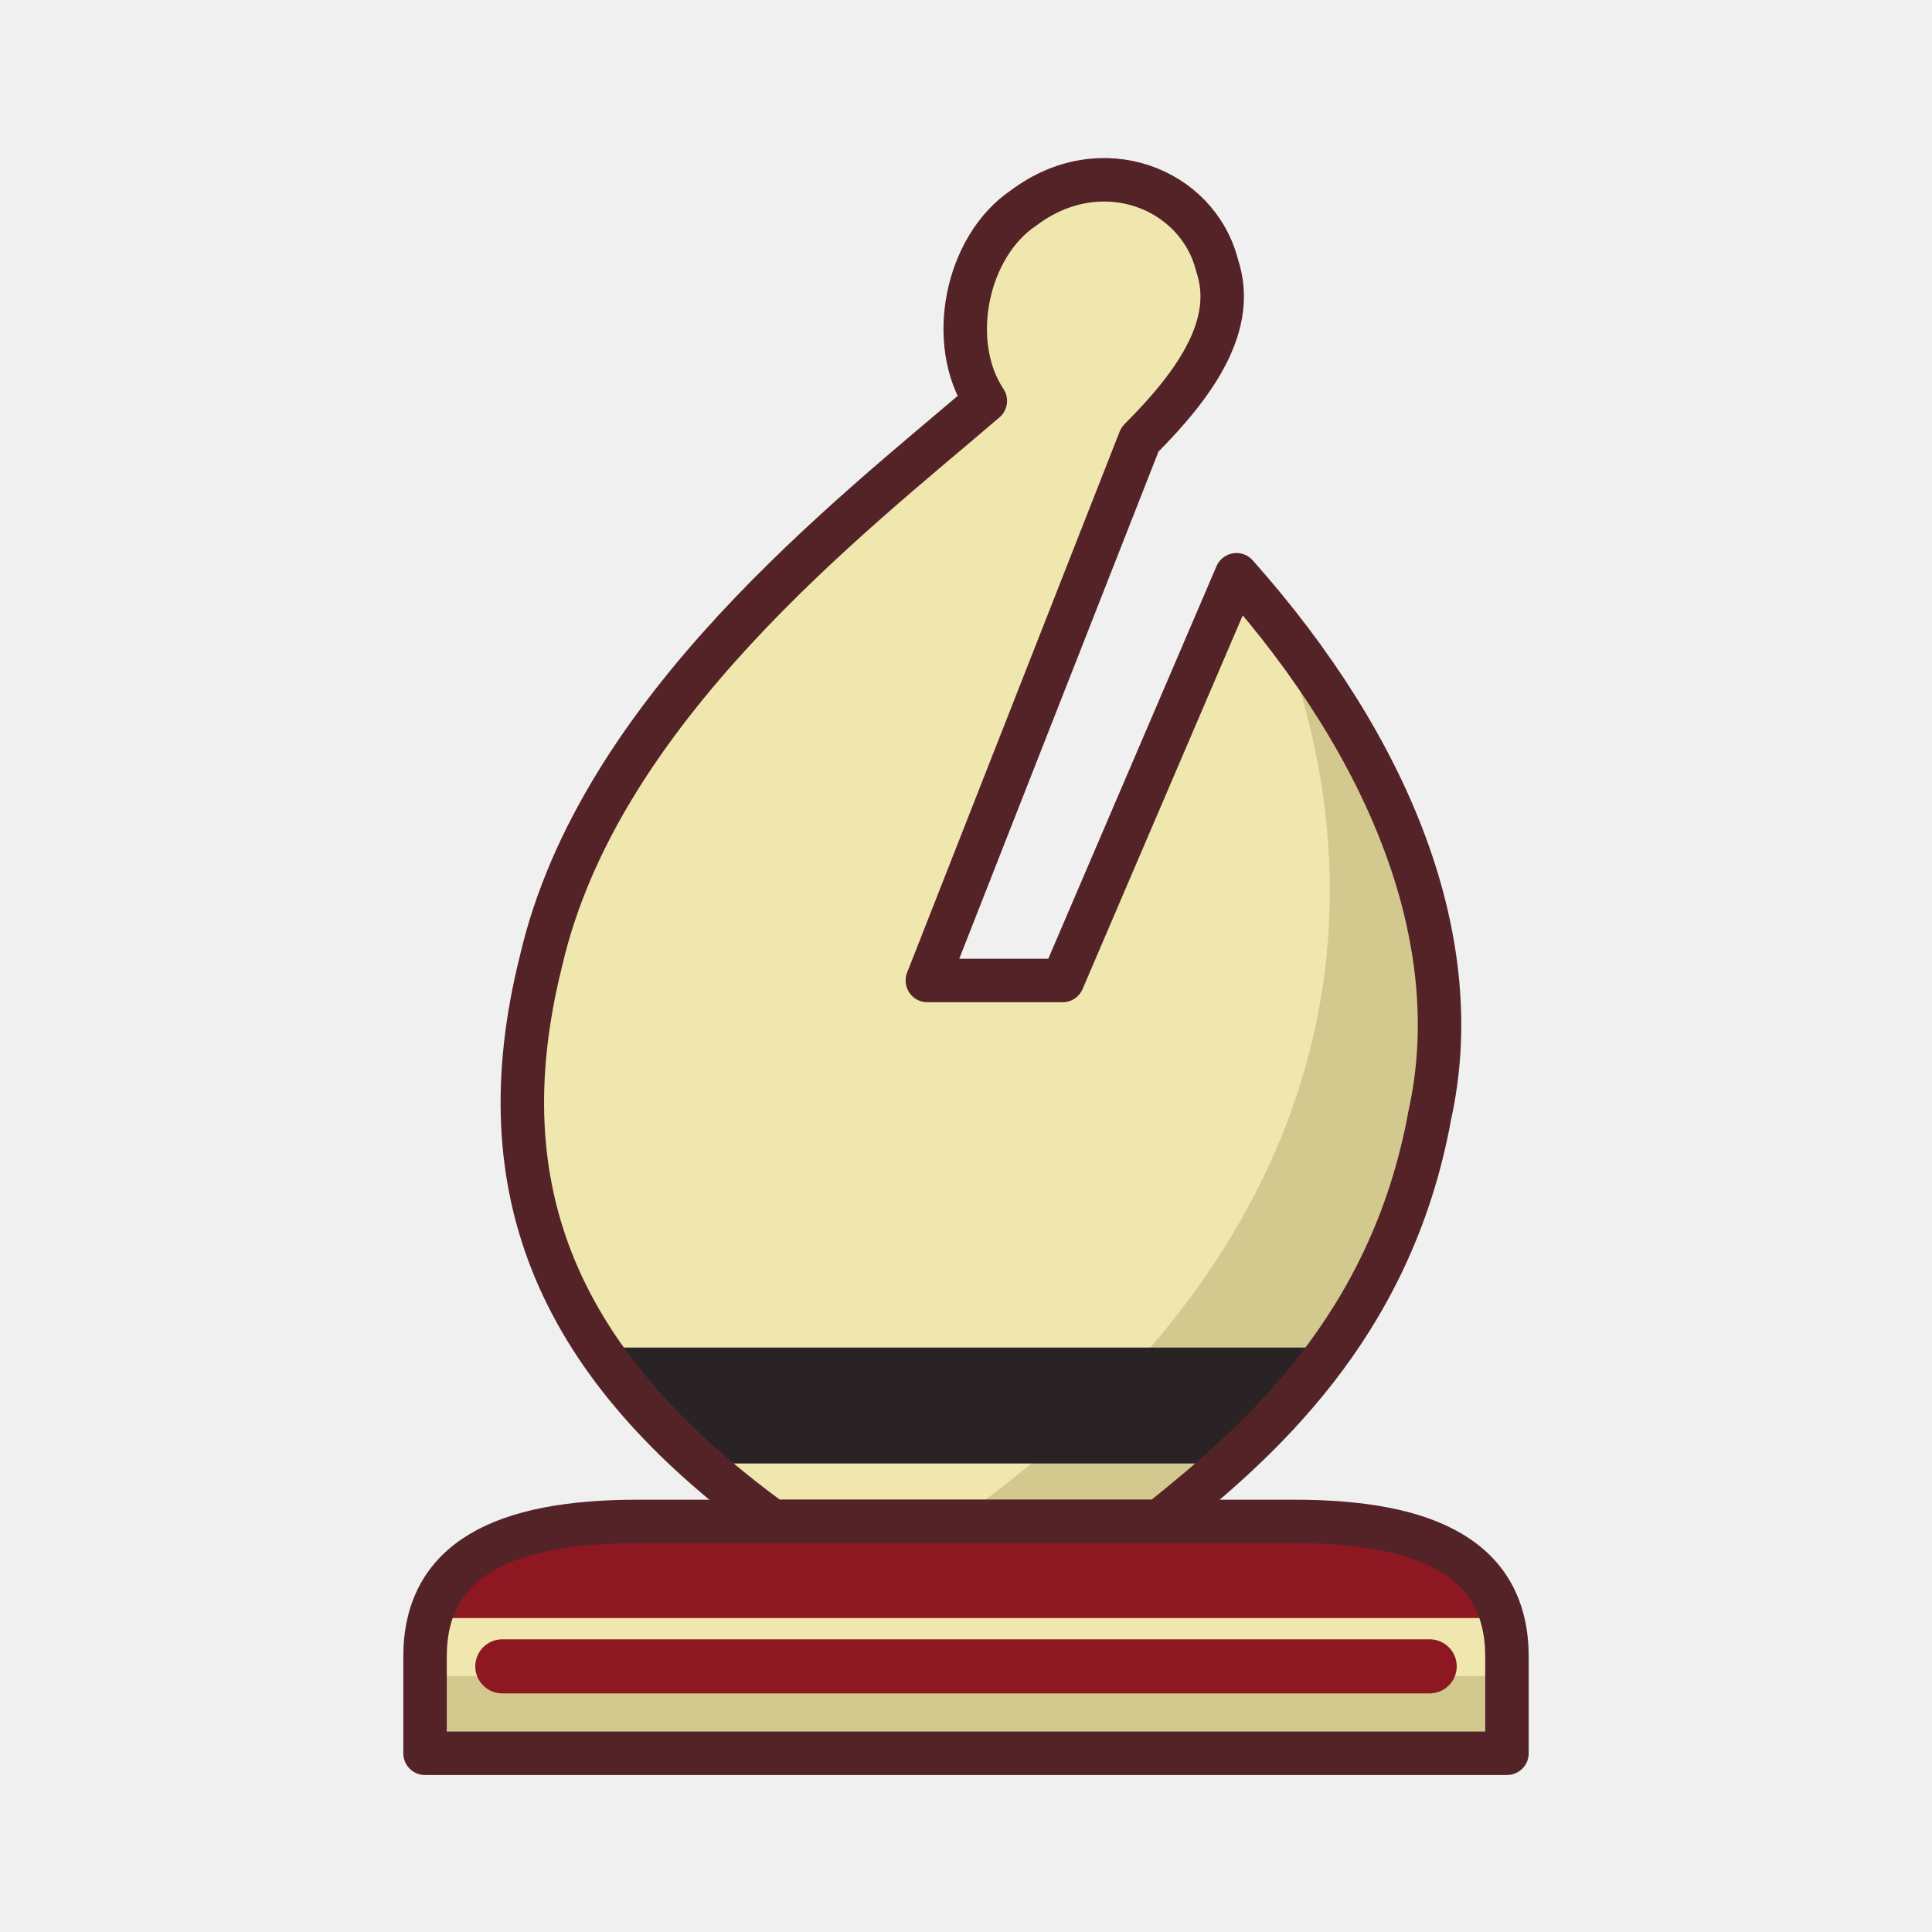
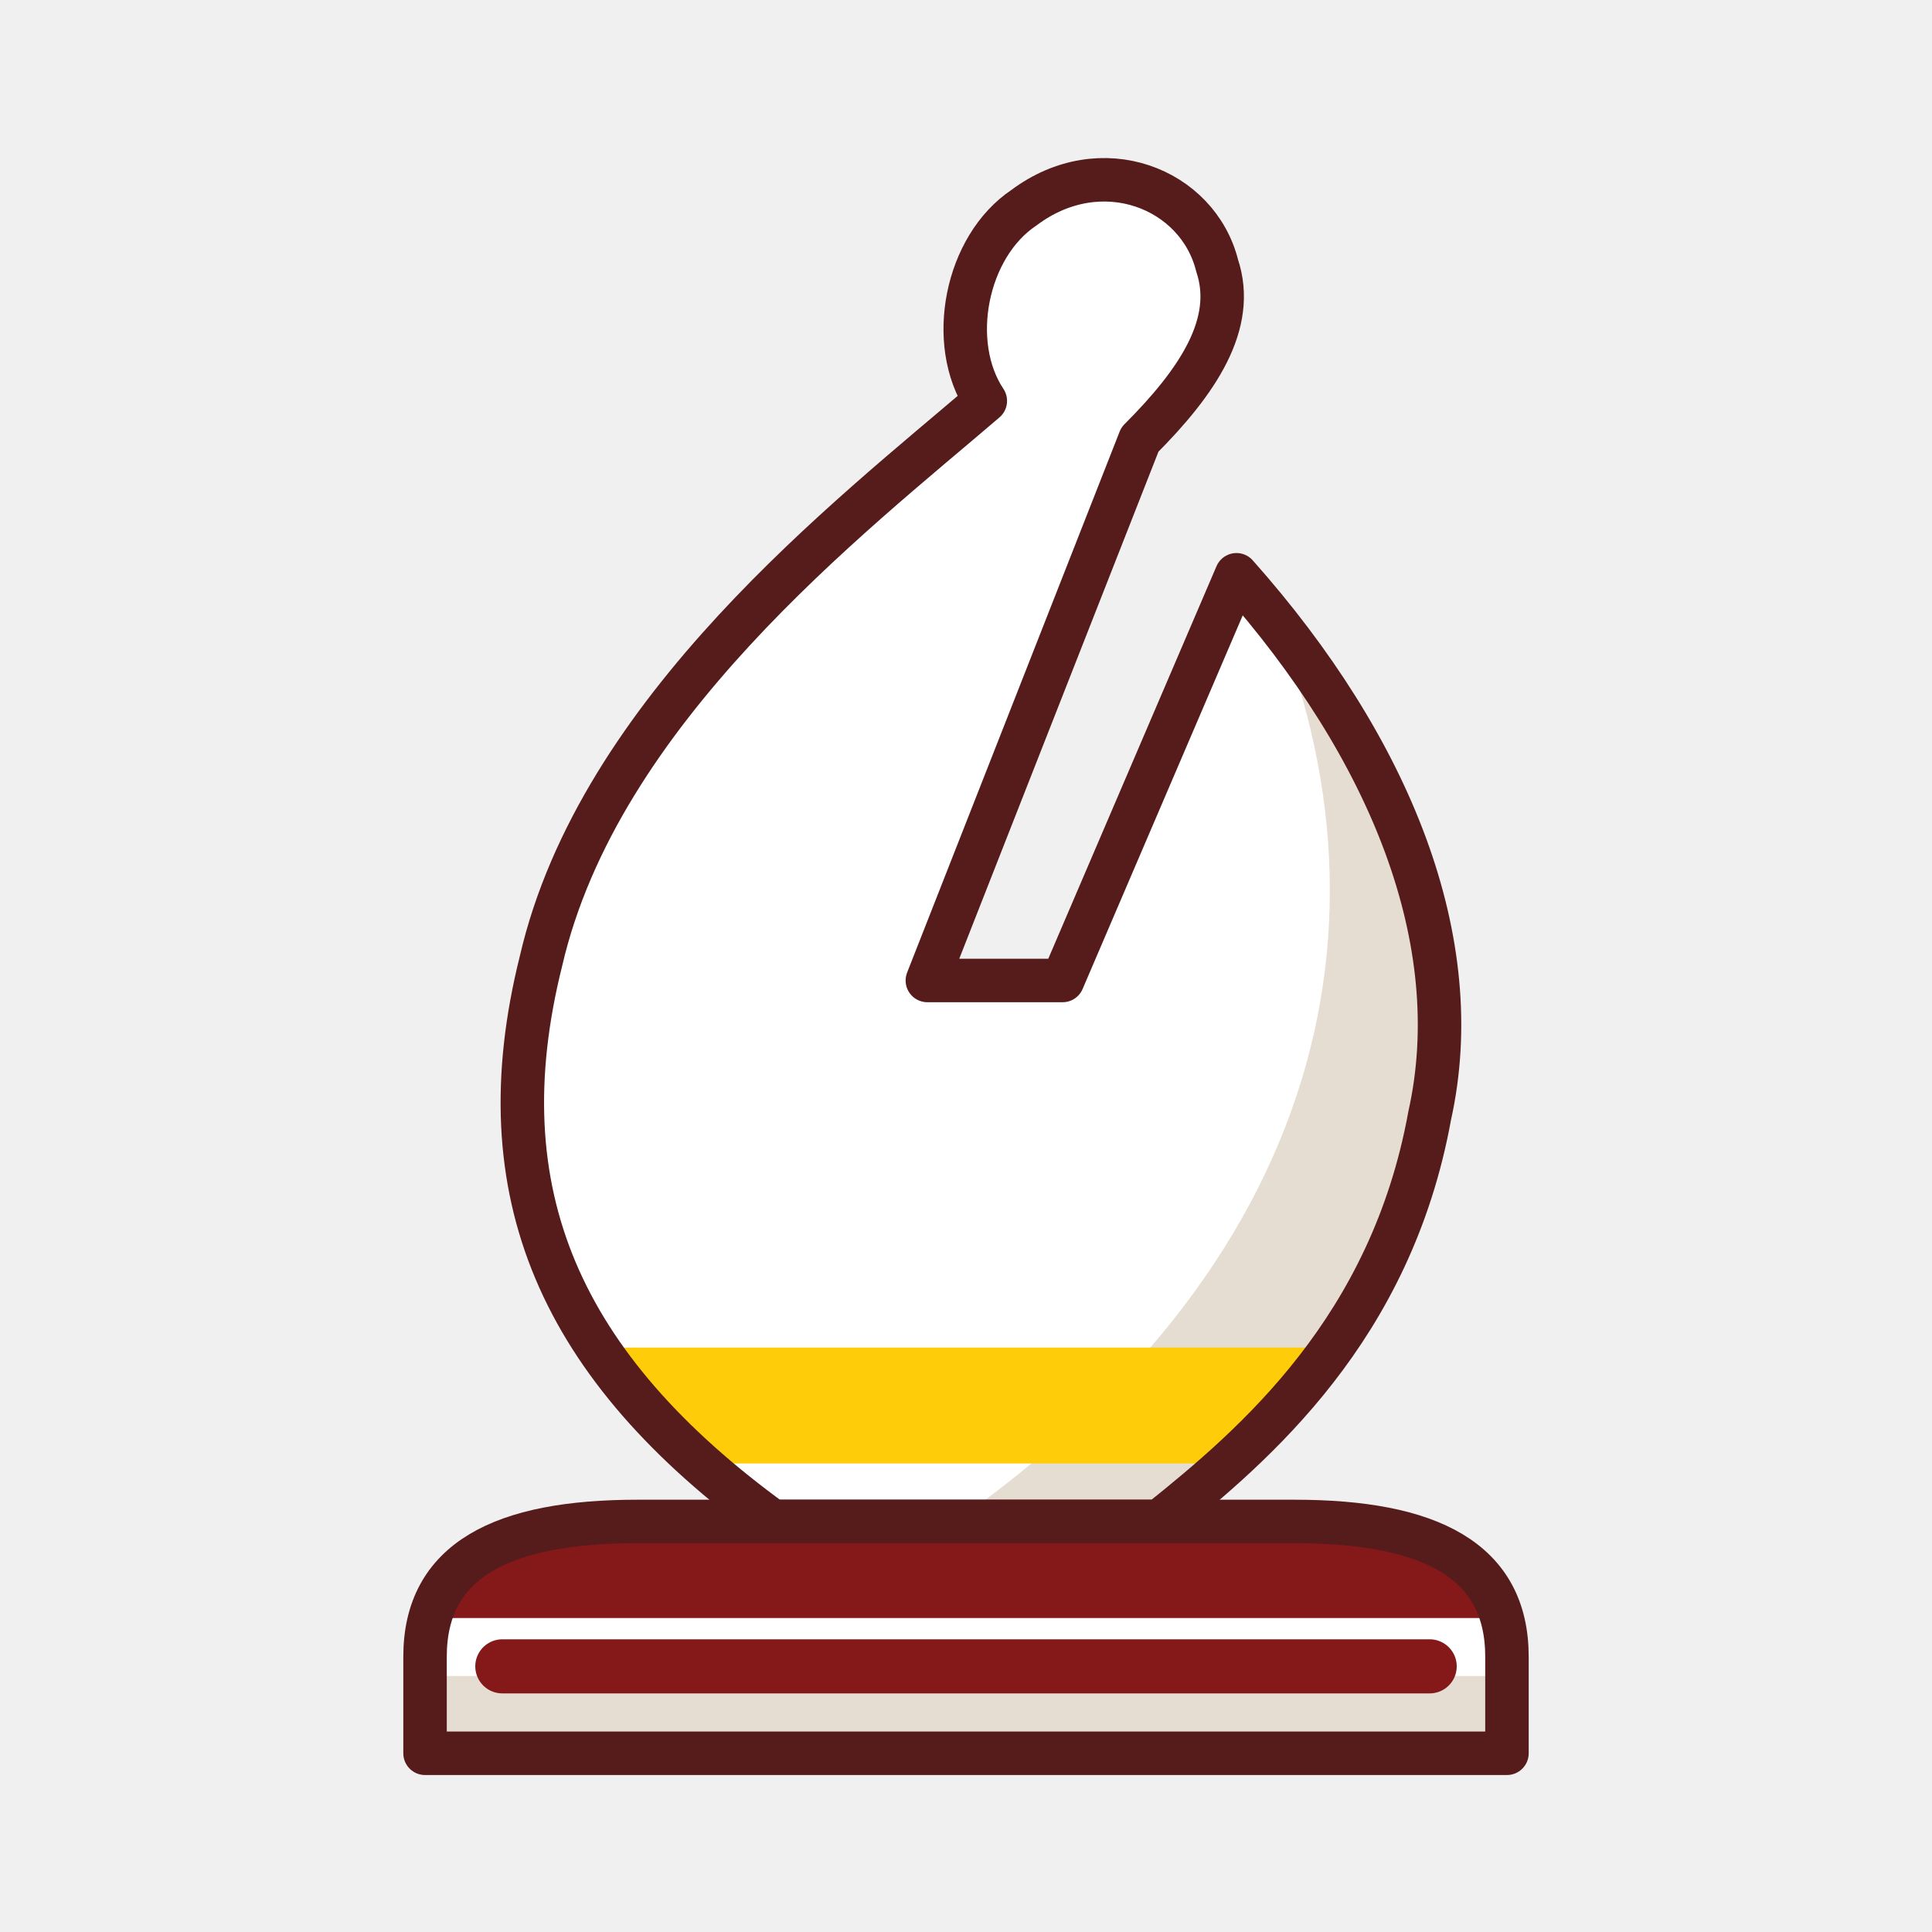
<svg xmlns="http://www.w3.org/2000/svg" viewBox="0 -1.75 100 100">
-   <g fill="#F0E7AF" stroke="#542328" stroke-width="2.25" stroke-linejoin="round" stroke-linecap="round">
-     <path d="M40 77 C29 69 25 60 28 48 C31 35 44 25 51 19 C49 16 50 11 53 9 C57 6 62 8 63 12 C64 15 62 18 59 21 L48 49 H55 L64 28 C72 37 76 47 74 56 C72 67 65 73 60 77 Z" fill="#F0E7AF" stroke="none" fill-rule="evenodd" />
+   <g fill="#FFFFFF" stroke="#561B1B" stroke-width="2.25" stroke-linejoin="round" stroke-linecap="round">
+     <path d="M40 77 C29 69 25 60 28 48 C31 35 44 25 51 19 C49 16 50 11 53 9 C57 6 62 8 63 12 C64 15 62 18 59 21 L48 49 H55 L64 28 C72 37 76 47 74 56 C72 67 65 73 60 77 Z" fill="#FFFFFF" stroke="none" fill-rule="evenodd" />
    <defs>
      <clipPath id="s6">
        <path d="M40 77 C29 69 25 60 28 48 C31 35 44 25 51 19 C49 16 50 11 53 9 C57 6 62 8 63 12 C64 15 62 18 59 21 L48 49 H55 L64 28 C72 37 76 47 74 56 C72 67 65 73 60 77 Z" clip-rule="evenodd" />
      </clipPath>
    </defs>
-     <path d="M65 28 C77 40 79 57 67 70 L59 78 H48 C69 64 73 45 65 28 Z" fill="#D3C98E" stroke="none" clip-path="url(#s6)" />
+     <path d="M65 28 C77 40 79 57 67 70 L59 78 H48 C69 64 73 45 65 28 Z" fill="#E5DDD2" stroke="none" clip-path="url(#s6)" />
    <g stroke="none" clip-path="url(#s6)">
-       <path d="M10 68 H90 V74 H10 Z" fill="#292326" />
-       <path d="M10 78 H90 V82 H10 Z" fill="#8D1821" />
+       <path d="M10 68 H90 V74 H10 Z" fill="#FFCC0A" />
+       <path d="M10 78 H90 V82 H10 Z" fill="#851919" />
    </g>
    <path d="M40 77 C29 69 25 60 28 48 C31 35 44 25 51 19 C49 16 50 11 53 9 C57 6 62 8 63 12 C64 15 62 18 59 21 L48 49 H55 L64 28 C72 37 76 47 74 56 C72 67 65 73 60 77 Z" fill="none" />
-     <path d="M22 89 V84 C22 79 26 77 33 77 H67 C74 77 78 79 78 84 V89 Z" fill="#F0E7AF" stroke="none" fill-rule="evenodd" />
+     <path d="M22 89 V84 C22 79 26 77 33 77 H67 C74 77 78 79 78 84 V89 Z" fill="#FFFFFF" stroke="none" fill-rule="evenodd" />
    <defs>
      <clipPath id="s7">
        <path d="M22 89 V84 C22 79 26 77 33 77 H67 C74 77 78 79 78 84 V89 Z" clip-rule="evenodd" />
      </clipPath>
    </defs>
-     <path d="M21 85 H79 V90 H21 Z" fill="#D3C98E" stroke="none" clip-path="url(#s7)" />
+     <path d="M21 85 H79 V90 H21 Z" fill="#E5DDD2" stroke="none" clip-path="url(#s7)" />
    <g stroke="none" clip-path="url(#s7)">
-       <path d="M10 68 H90 V74 H10 Z" fill="#292326" />
-       <path d="M10 78 H90 V82 H10 Z" fill="#8D1821" />
+       <path d="M10 68 H90 V74 H10 Z" fill="#FFCC0A" />
+       <path d="M10 78 H90 V82 H10 Z" fill="#851919" />
    </g>
    <path d="M22 89 V84 C22 79 26 77 33 77 H67 C74 77 78 79 78 84 V89 Z" fill="none" />
-     <path d="M26 84.5 H74" fill="none" stroke="#8D1821" stroke-width="2.8" stroke-linecap="round" />
+     <path d="M26 84.5 H74" fill="none" stroke="#851919" stroke-width="2.8" stroke-linecap="round" />
  </g>
</svg>
